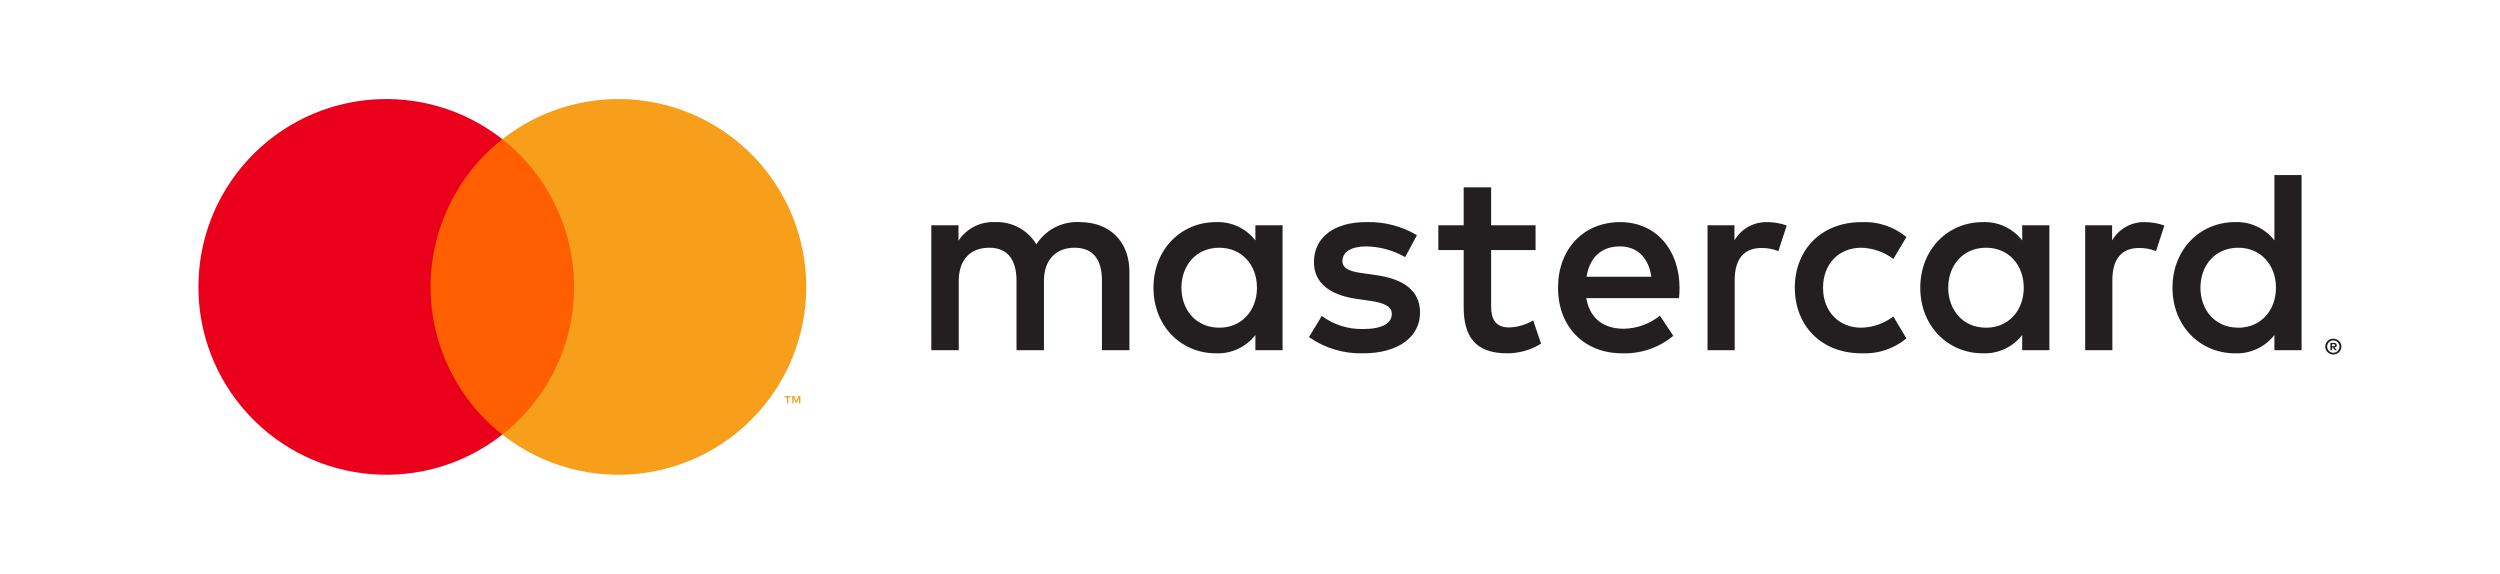
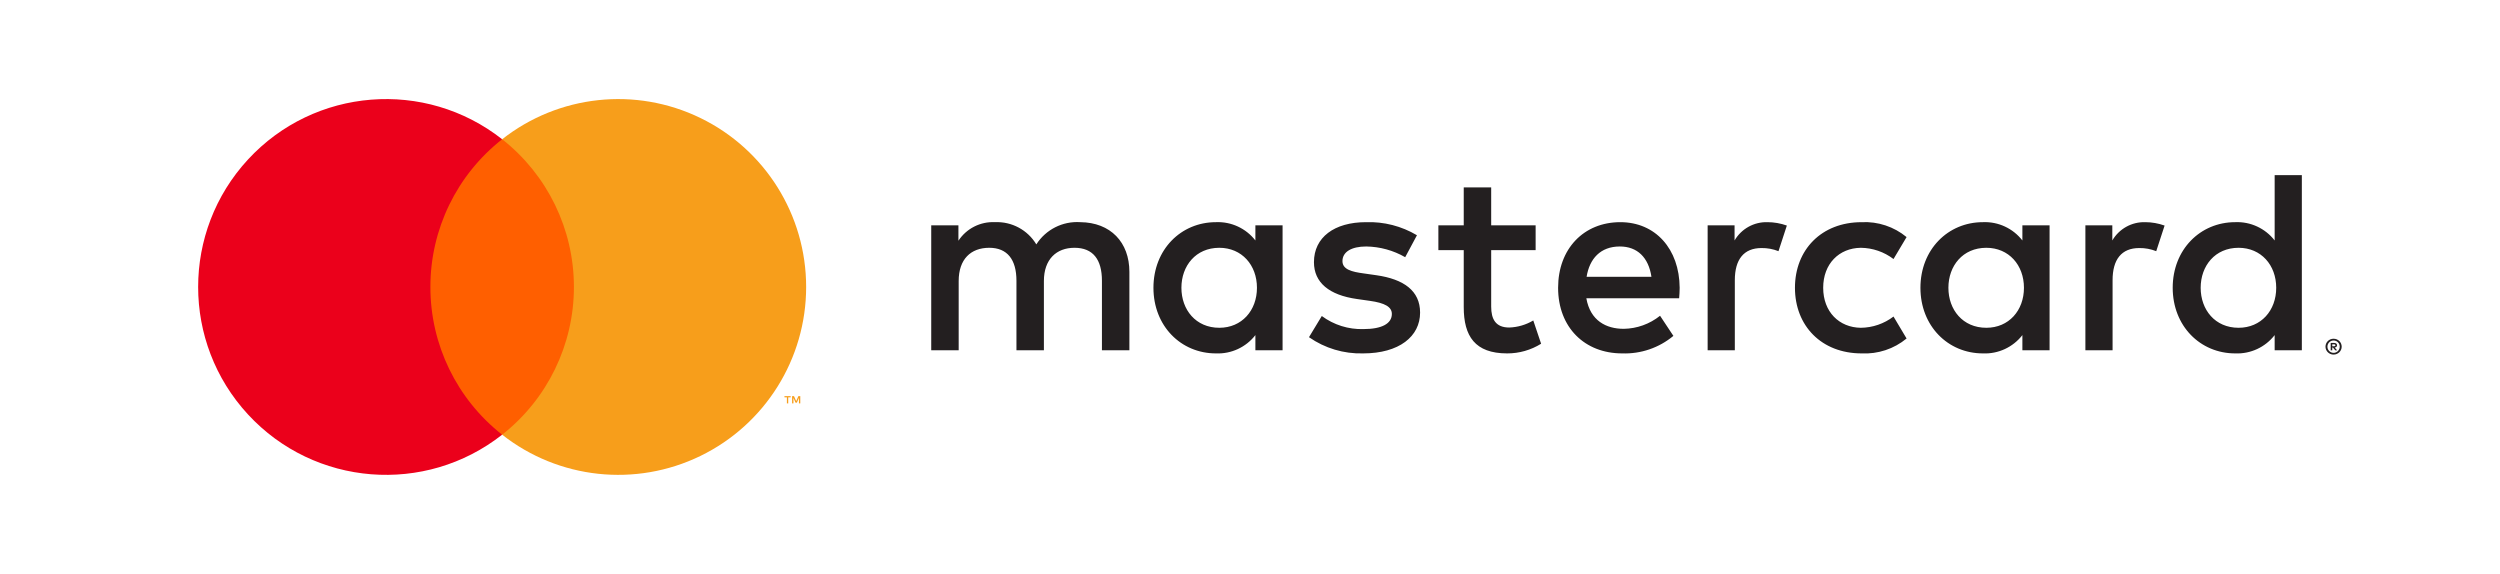
- <svg xmlns="http://www.w3.org/2000/svg" width="6.653in" height="1.527in" viewBox="0 0 478.993 109.966">
+ <svg xmlns="http://www.w3.org/2000/svg" width="638.657" height="146.621" viewBox="0 0 478.993 109.966">
  <g>
-     <rect width="478.993" height="109.966" style="fill: none" />
-     <path d="M369.074,318.127V303.1c0-5.66-3.606-9.466-9.416-9.517a9.273,9.273,0,0,0-8.415,4.258,8.793,8.793,0,0,0-7.914-4.258,7.917,7.917,0,0,0-7.012,3.556V294.185h-5.209v23.942h5.259V304.853c0-4.157,2.304-6.361,5.86-6.361,3.456,0,5.209,2.254,5.209,6.311v13.323h5.259V304.853c0-4.157,2.404-6.361,5.86-6.361,3.556,0,5.259,2.254,5.259,6.311v13.323Zm77.835-23.942h-8.515v-7.262h-5.259v7.262h-4.859v4.758h4.859v10.919c0,5.56,2.154,8.866,8.314,8.866a12.238,12.238,0,0,0,6.511-1.853l-1.502-4.458a9.617,9.617,0,0,1-4.608,1.353c-2.604,0-3.456-1.603-3.456-4.007V298.943h8.515Zm44.427-.601a7.061,7.061,0,0,0-6.311,3.506v-2.905h-5.159v23.942h5.209V304.703c0-3.957,1.703-6.161,5.109-6.161a8.486,8.486,0,0,1,3.256.601l1.603-4.909a11.131,11.131,0,0,0-3.707-.651Zm-67.166,2.505a17.903,17.903,0,0,0-9.767-2.505c-6.061,0-9.967,2.905-9.967,7.663,0,3.907,2.905,6.311,8.264,7.063l2.455.35c2.855.4,4.207,1.152,4.207,2.504,0,1.853-1.903,2.905-5.459,2.905a12.756,12.756,0,0,1-7.964-2.504l-2.454,4.057a17.273,17.273,0,0,0,10.368,3.106c6.912,0,10.919-3.256,10.919-7.814,0-4.207-3.155-6.411-8.364-7.162l-2.454-.351c-2.254-.3-4.057-.751-4.057-2.354,0-1.753,1.702-2.805,4.558-2.805a15.432,15.432,0,0,1,7.463,2.054Zm139.542-2.505a7.061,7.061,0,0,0-6.311,3.506v-2.905h-5.159v23.942h5.209V304.703c0-3.957,1.703-6.161,5.109-6.161a8.486,8.486,0,0,1,3.256.601l1.603-4.909a11.129,11.129,0,0,0-3.706-.651Zm-67.117,12.572c0,7.263,5.059,12.572,12.773,12.572a12.541,12.541,0,0,0,8.614-2.855l-2.504-4.207a10.523,10.523,0,0,1-6.261,2.154c-4.157-.05-7.212-3.055-7.212-7.663,0-4.608,3.055-7.613,7.212-7.663a10.523,10.523,0,0,1,6.261,2.154l2.504-4.207a12.541,12.541,0,0,0-8.614-2.855c-7.714,0-12.773,5.309-12.773,12.572Zm48.785,0V294.185h-5.209v2.905a9.084,9.084,0,0,0-7.564-3.506c-6.712,0-11.97,5.26-11.97,12.572,0,7.313,5.259,12.572,11.97,12.572a9.084,9.084,0,0,0,7.564-3.506v2.905h5.209Zm-19.384,0c0-4.207,2.755-7.663,7.263-7.663,4.307,0,7.212,3.305,7.212,7.663s-2.905,7.663-7.212,7.663c-4.508,0-7.263-3.456-7.263-7.663Zm-62.859-12.572c-7.012,0-11.921,5.109-11.921,12.572,0,7.614,5.109,12.572,12.271,12.572a14.553,14.553,0,0,0,9.817-3.356l-2.555-3.857a11.406,11.406,0,0,1-6.962,2.504c-3.356,0-6.411-1.552-7.162-5.86h17.781c.05-.651.1-1.302.1-2.003-.05-7.463-4.658-12.572-11.369-12.572Zm-.1,4.658c3.356,0,5.51,2.103,6.061,5.81h-12.422c.551-3.456,2.654-5.81,6.361-5.81Zm130.677,7.913V284.568h-5.209V297.09a9.083,9.083,0,0,0-7.563-3.506c-6.712,0-11.971,5.26-11.971,12.572,0,7.313,5.259,12.572,11.971,12.572a9.083,9.083,0,0,0,7.563-3.506v2.905h5.209Zm6.088,9.762a1.527,1.527,0,0,1,.602.119,1.567,1.567,0,0,1,.492.326,1.532,1.532,0,0,1,.331.484,1.493,1.493,0,0,1,0,1.179,1.541,1.541,0,0,1-.331.482,1.596,1.596,0,0,1-.492.328,1.502,1.502,0,0,1-.602.121,1.548,1.548,0,0,1-1.436-.931,1.498,1.498,0,0,1,0-1.179,1.52,1.52,0,0,1,.823-.81A1.572,1.572,0,0,1,599.802,315.917Zm0,2.704a1.133,1.133,0,0,0,.458-.093,1.209,1.209,0,0,0,.372-.253,1.191,1.191,0,0,0,0-1.676,1.18,1.18,0,0,0-.372-.251,1.146,1.146,0,0,0-.458-.091,1.195,1.195,0,0,0-.467.091,1.187,1.187,0,0,0-.378,1.927,1.195,1.195,0,0,0,.378.253A1.181,1.181,0,0,0,599.802,318.621Zm.089-1.896a.643.643,0,0,1,.419.121.404.404,0,0,1,.147.329.384.384,0,0,1-.117.288.561.561,0,0,1-.333.14l.462.532h-.361l-.428-.529h-.138v.529h-.301v-1.411Zm-.35.265v.376h.346a.34.34,0,0,0,.19-.047.16.16,0,0,0,.071-.143.157.157,0,0,0-.071-.14.343.343,0,0,0-.19-.046Zm-25.211-10.834c0-4.207,2.755-7.663,7.262-7.663,4.307,0,7.212,3.305,7.212,7.663s-2.905,7.663-7.212,7.663c-4.508,0-7.262-3.456-7.262-7.663Zm-175.905,0V294.185h-5.209v2.905a9.083,9.083,0,0,0-7.563-3.506c-6.712,0-11.97,5.26-11.97,12.572,0,7.313,5.259,12.572,11.97,12.572a9.083,9.083,0,0,0,7.563-3.506v2.905h5.209Zm-19.383,0c0-4.207,2.755-7.663,7.262-7.663,4.307,0,7.212,3.305,7.212,7.663s-2.905,7.663-7.212,7.663C381.797,313.819,379.042,310.363,379.042,306.156Z" transform="translate(-152.687 -251.0172)" style="fill: #231f20" />
+     <rect width="478.993" height="109.966" style="fill:none" />
+     <path d="M369.074,318.127V303.1c0-5.66-3.606-9.466-9.416-9.517a9.273,9.273,0,0,0-8.415,4.258,8.793,8.793,0,0,0-7.914-4.258,7.917,7.917,0,0,0-7.012,3.556V294.185h-5.209v23.942h5.259V304.853c0-4.157,2.304-6.361,5.86-6.361,3.456,0,5.209,2.254,5.209,6.311v13.323h5.259V304.853c0-4.157,2.404-6.361,5.86-6.361,3.556,0,5.259,2.254,5.259,6.311v13.323Zm77.835-23.942h-8.515v-7.262h-5.259v7.262h-4.859v4.758h4.859v10.919c0,5.56,2.154,8.866,8.314,8.866a12.238,12.238,0,0,0,6.511-1.853l-1.502-4.458a9.617,9.617,0,0,1-4.608,1.353c-2.604,0-3.456-1.603-3.456-4.007V298.943h8.515Zm44.427-.601a7.061,7.061,0,0,0-6.311,3.506v-2.905h-5.159v23.942h5.209V304.703c0-3.957,1.703-6.161,5.109-6.161a8.486,8.486,0,0,1,3.256.601l1.603-4.909a11.131,11.131,0,0,0-3.707-.651Zm-67.166,2.505a17.903,17.903,0,0,0-9.767-2.505c-6.061,0-9.967,2.905-9.967,7.663,0,3.907,2.905,6.311,8.264,7.063l2.455.35c2.855.4,4.207,1.152,4.207,2.504,0,1.853-1.903,2.905-5.459,2.905a12.756,12.756,0,0,1-7.964-2.504l-2.454,4.057a17.273,17.273,0,0,0,10.368,3.106c6.912,0,10.919-3.256,10.919-7.814,0-4.207-3.155-6.411-8.364-7.162l-2.454-.351c-2.254-.3-4.057-.751-4.057-2.354,0-1.753,1.702-2.805,4.558-2.805a15.432,15.432,0,0,1,7.463,2.054Zm139.542-2.505a7.061,7.061,0,0,0-6.311,3.506v-2.905h-5.159v23.942h5.209V304.703c0-3.957,1.703-6.161,5.109-6.161a8.486,8.486,0,0,1,3.256.601l1.603-4.909a11.129,11.129,0,0,0-3.706-.651Zm-67.117,12.572c0,7.263,5.059,12.572,12.773,12.572a12.541,12.541,0,0,0,8.614-2.855l-2.504-4.207a10.523,10.523,0,0,1-6.261,2.154c-4.157-.05-7.212-3.055-7.212-7.663,0-4.608,3.055-7.613,7.212-7.663a10.523,10.523,0,0,1,6.261,2.154l2.504-4.207a12.541,12.541,0,0,0-8.614-2.855c-7.714,0-12.773,5.309-12.773,12.572Zm48.785,0V294.185h-5.209v2.905a9.084,9.084,0,0,0-7.564-3.506c-6.712,0-11.97,5.26-11.97,12.572,0,7.313,5.259,12.572,11.97,12.572a9.084,9.084,0,0,0,7.564-3.506v2.905h5.209Zm-19.384,0c0-4.207,2.755-7.663,7.263-7.663,4.307,0,7.212,3.305,7.212,7.663s-2.905,7.663-7.212,7.663c-4.508,0-7.263-3.456-7.263-7.663Zm-62.859-12.572c-7.012,0-11.921,5.109-11.921,12.572,0,7.614,5.109,12.572,12.271,12.572a14.553,14.553,0,0,0,9.817-3.356l-2.555-3.857a11.406,11.406,0,0,1-6.962,2.504c-3.356,0-6.411-1.552-7.162-5.86h17.781c.05-.651.1-1.302.1-2.003-.05-7.463-4.658-12.572-11.369-12.572Zm-.1,4.658c3.356,0,5.51,2.103,6.061,5.81h-12.422c.551-3.456,2.654-5.81,6.361-5.81Zm130.677,7.913V284.568h-5.209V297.09a9.083,9.083,0,0,0-7.563-3.506c-6.712,0-11.971,5.26-11.971,12.572,0,7.313,5.259,12.572,11.971,12.572a9.083,9.083,0,0,0,7.563-3.506v2.905h5.209Zm6.088,9.762a1.527,1.527,0,0,1,.602.119,1.567,1.567,0,0,1,.492.326,1.532,1.532,0,0,1,.331.484,1.493,1.493,0,0,1,0,1.179,1.541,1.541,0,0,1-.331.482,1.596,1.596,0,0,1-.492.328,1.502,1.502,0,0,1-.602.121,1.548,1.548,0,0,1-1.436-.931,1.498,1.498,0,0,1,0-1.179,1.52,1.52,0,0,1,.823-.81A1.572,1.572,0,0,1,599.802,315.917Zm0,2.704a1.133,1.133,0,0,0,.458-.093,1.209,1.209,0,0,0,.372-.253,1.191,1.191,0,0,0,0-1.676,1.18,1.18,0,0,0-.372-.251,1.146,1.146,0,0,0-.458-.091,1.195,1.195,0,0,0-.467.091,1.187,1.187,0,0,0-.378,1.927,1.195,1.195,0,0,0,.378.253A1.181,1.181,0,0,0,599.802,318.621Zm.089-1.896a.643.643,0,0,1,.419.121.404.404,0,0,1,.147.329.384.384,0,0,1-.117.288.561.561,0,0,1-.333.14l.462.532h-.361l-.428-.529h-.138v.529h-.301v-1.411Zm-.35.265v.376h.346a.34.34,0,0,0,.19-.047.16.16,0,0,0,.071-.143.157.157,0,0,0-.071-.14.343.343,0,0,0-.19-.046Zm-25.211-10.834c0-4.207,2.755-7.663,7.262-7.663,4.307,0,7.212,3.305,7.212,7.663s-2.905,7.663-7.212,7.663c-4.508,0-7.262-3.456-7.262-7.663Zm-175.905,0V294.185h-5.209v2.905a9.083,9.083,0,0,0-7.563-3.506c-6.712,0-11.97,5.26-11.97,12.572,0,7.313,5.259,12.572,11.97,12.572a9.083,9.083,0,0,0,7.563-3.506v2.905h5.209Zm-19.383,0c0-4.207,2.755-7.663,7.262-7.663,4.307,0,7.212,3.305,7.212,7.663s-2.905,7.663-7.212,7.663C381.797,313.819,379.042,310.363,379.042,306.156Z" transform="translate(-152.687 -251.0172)" style="fill:#231f20" />
    <g>
-       <rect x="80.461" y="26.68" width="31.5" height="56.606" style="fill: #ff5f00" />
-       <path d="M235.148,306a35.938,35.938,0,0,1,13.75-28.303,36,36,0,1,0,0,56.606A35.938,35.938,0,0,1,235.148,306Z" transform="translate(-152.687 -251.0172)" style="fill: #eb001b" />
-       <path d="M307.143,306a35.999,35.999,0,0,1-58.245,28.303,36.005,36.005,0,0,0,0-56.606A35.999,35.999,0,0,1,307.143,306Z" transform="translate(-152.687 -251.0172)" style="fill: #f79e1b" />
-       <path d="M303.708,328.308v-1.159h.467v-.236h-1.19v.236h.468v1.159Zm2.311,0v-1.397h-.365l-.42.961-.42-.961h-.365v1.397h.258v-1.054l.394.909h.267l.393-.911v1.056Z" transform="translate(-152.687 -251.0172)" style="fill: #f79e1b" />
+       <rect width="31.5" height="56.606" x="80.461" y="26.68" style="fill:#ff5f00" />
+       <path d="M235.148,306a35.938,35.938,0,0,1,13.75-28.303,36,36,0,1,0,0,56.606A35.938,35.938,0,0,1,235.148,306Z" transform="translate(-152.687 -251.0172)" style="fill:#eb001b" />
+       <path d="M307.143,306a35.999,35.999,0,0,1-58.245,28.303,36.005,36.005,0,0,0,0-56.606A35.999,35.999,0,0,1,307.143,306Z" transform="translate(-152.687 -251.0172)" style="fill:#f79e1b" />
+       <path d="M303.708,328.308v-1.159h.467v-.236h-1.19v.236h.468v1.159Zm2.311,0v-1.397h-.365l-.42.961-.42-.961h-.365v1.397h.258v-1.054l.394.909h.267l.393-.911v1.056Z" transform="translate(-152.687 -251.0172)" style="fill:#f79e1b" />
    </g>
  </g>
</svg>
